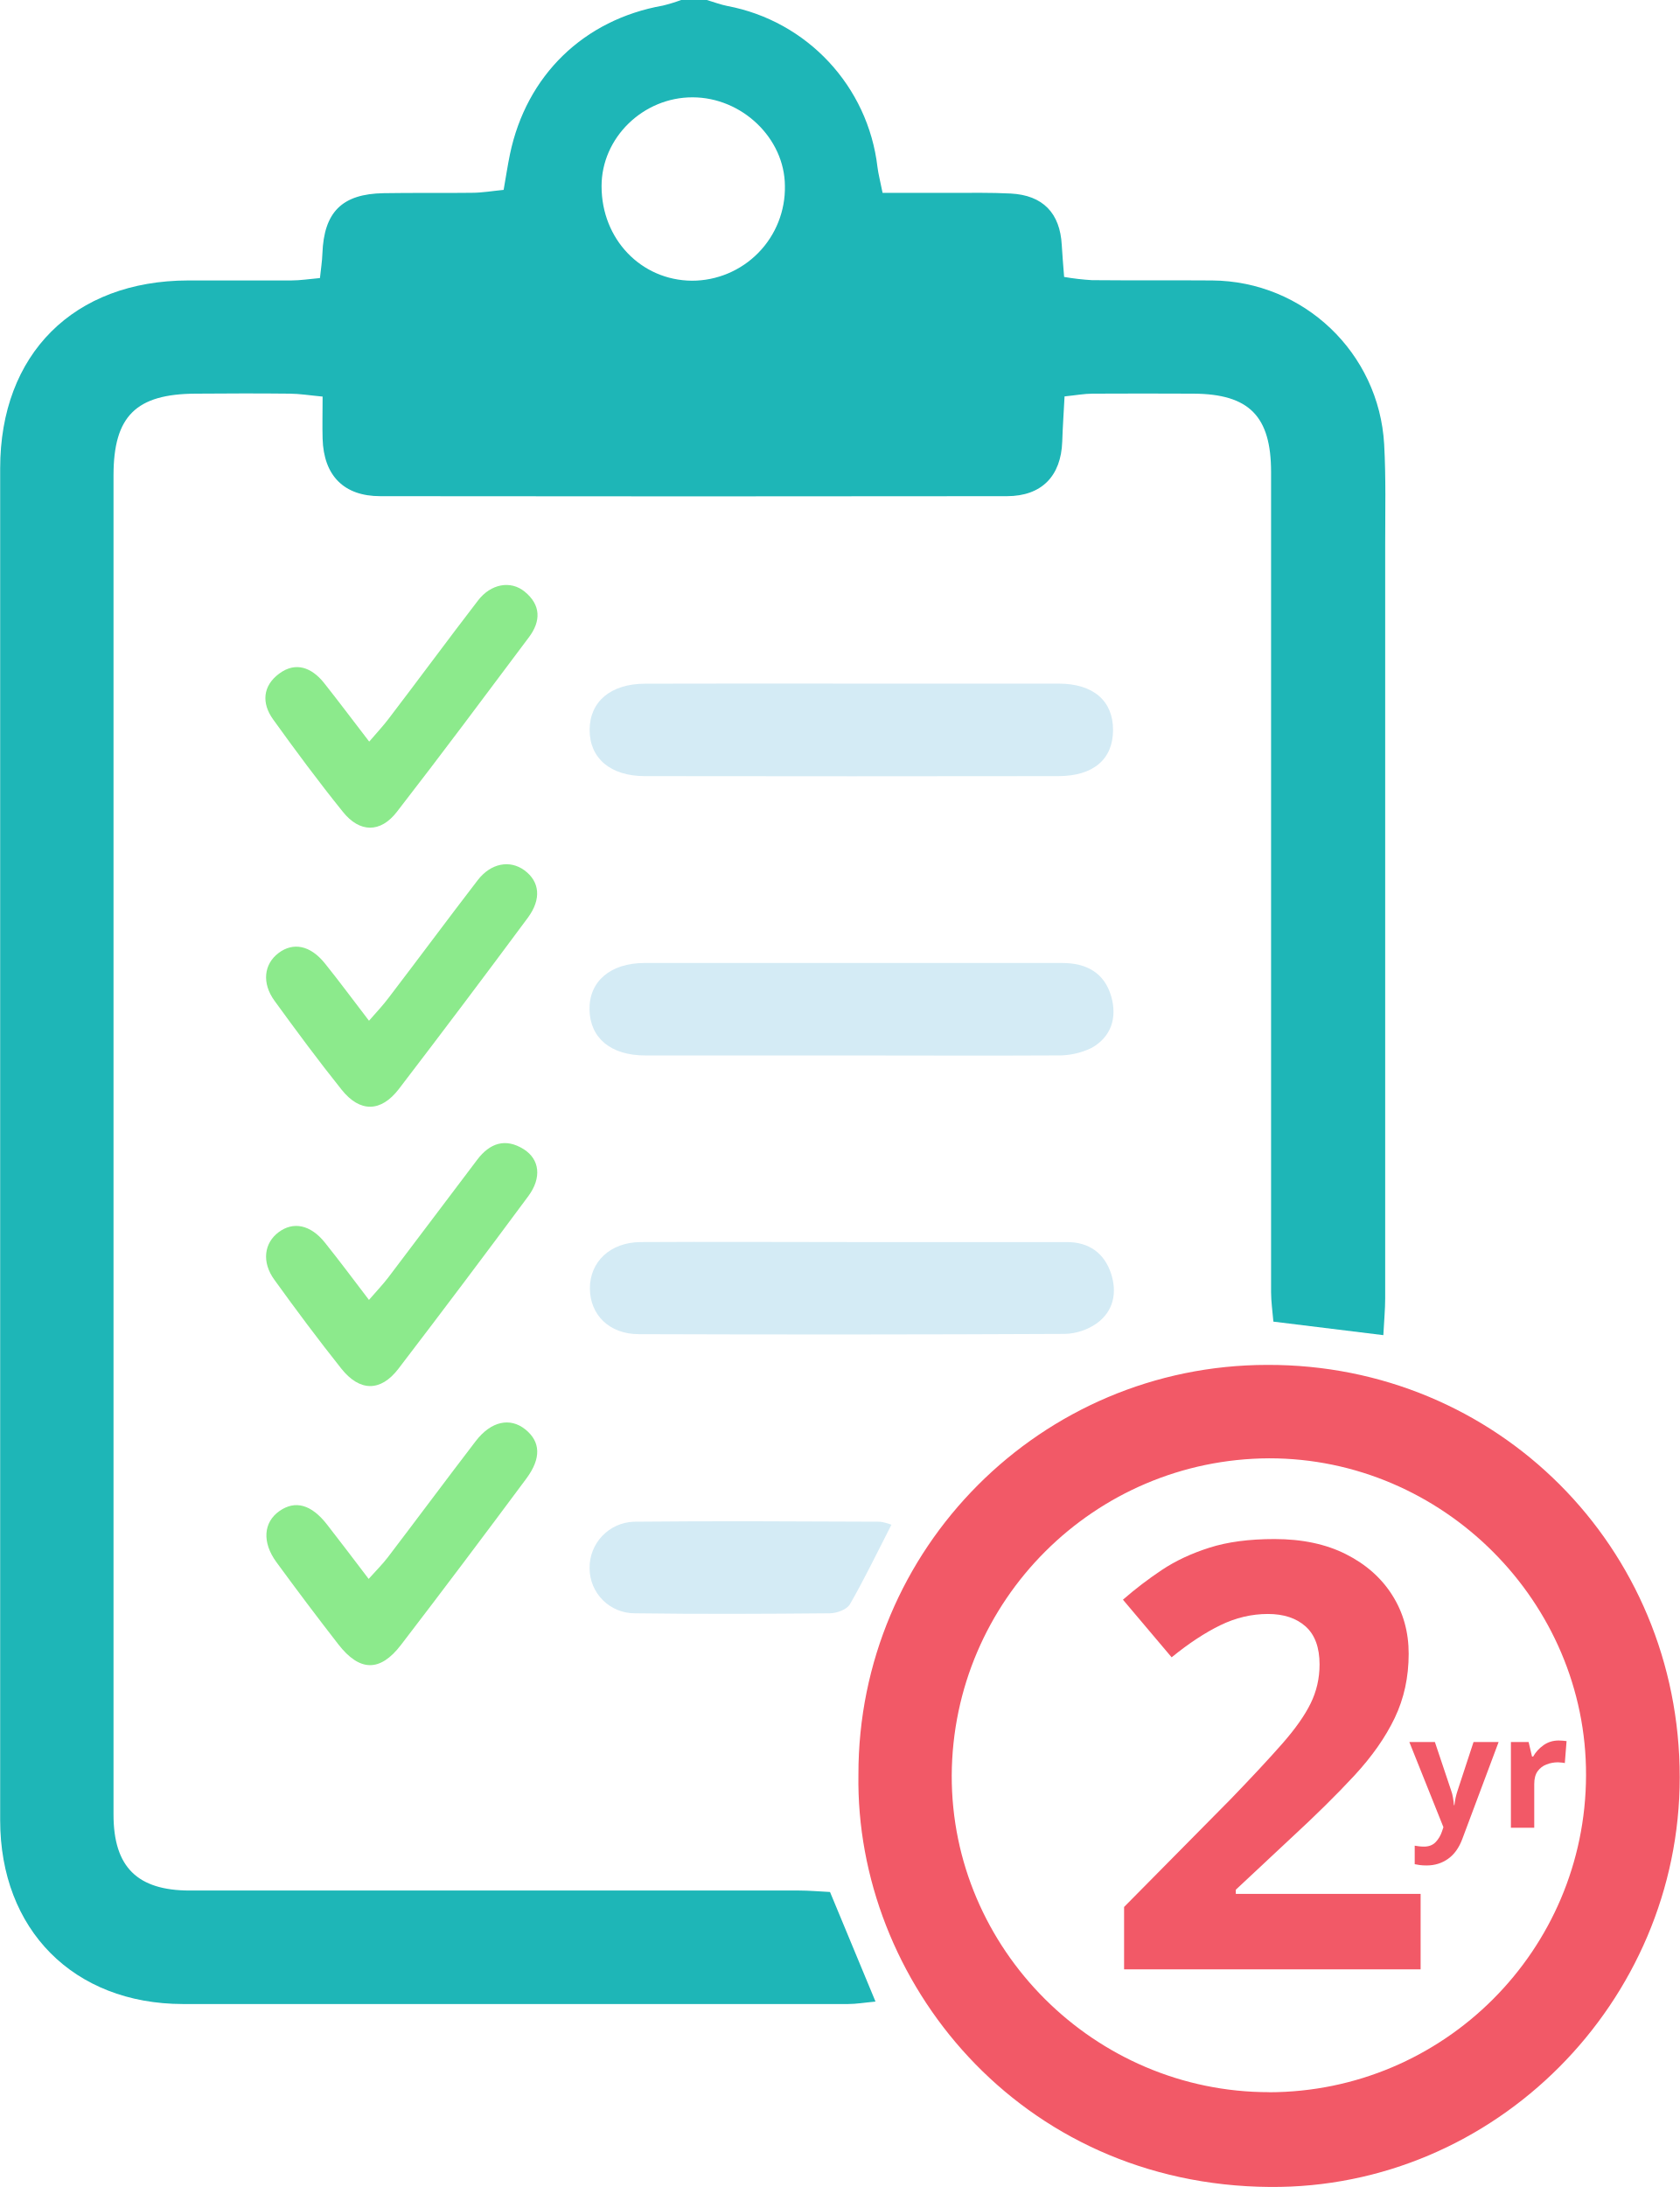
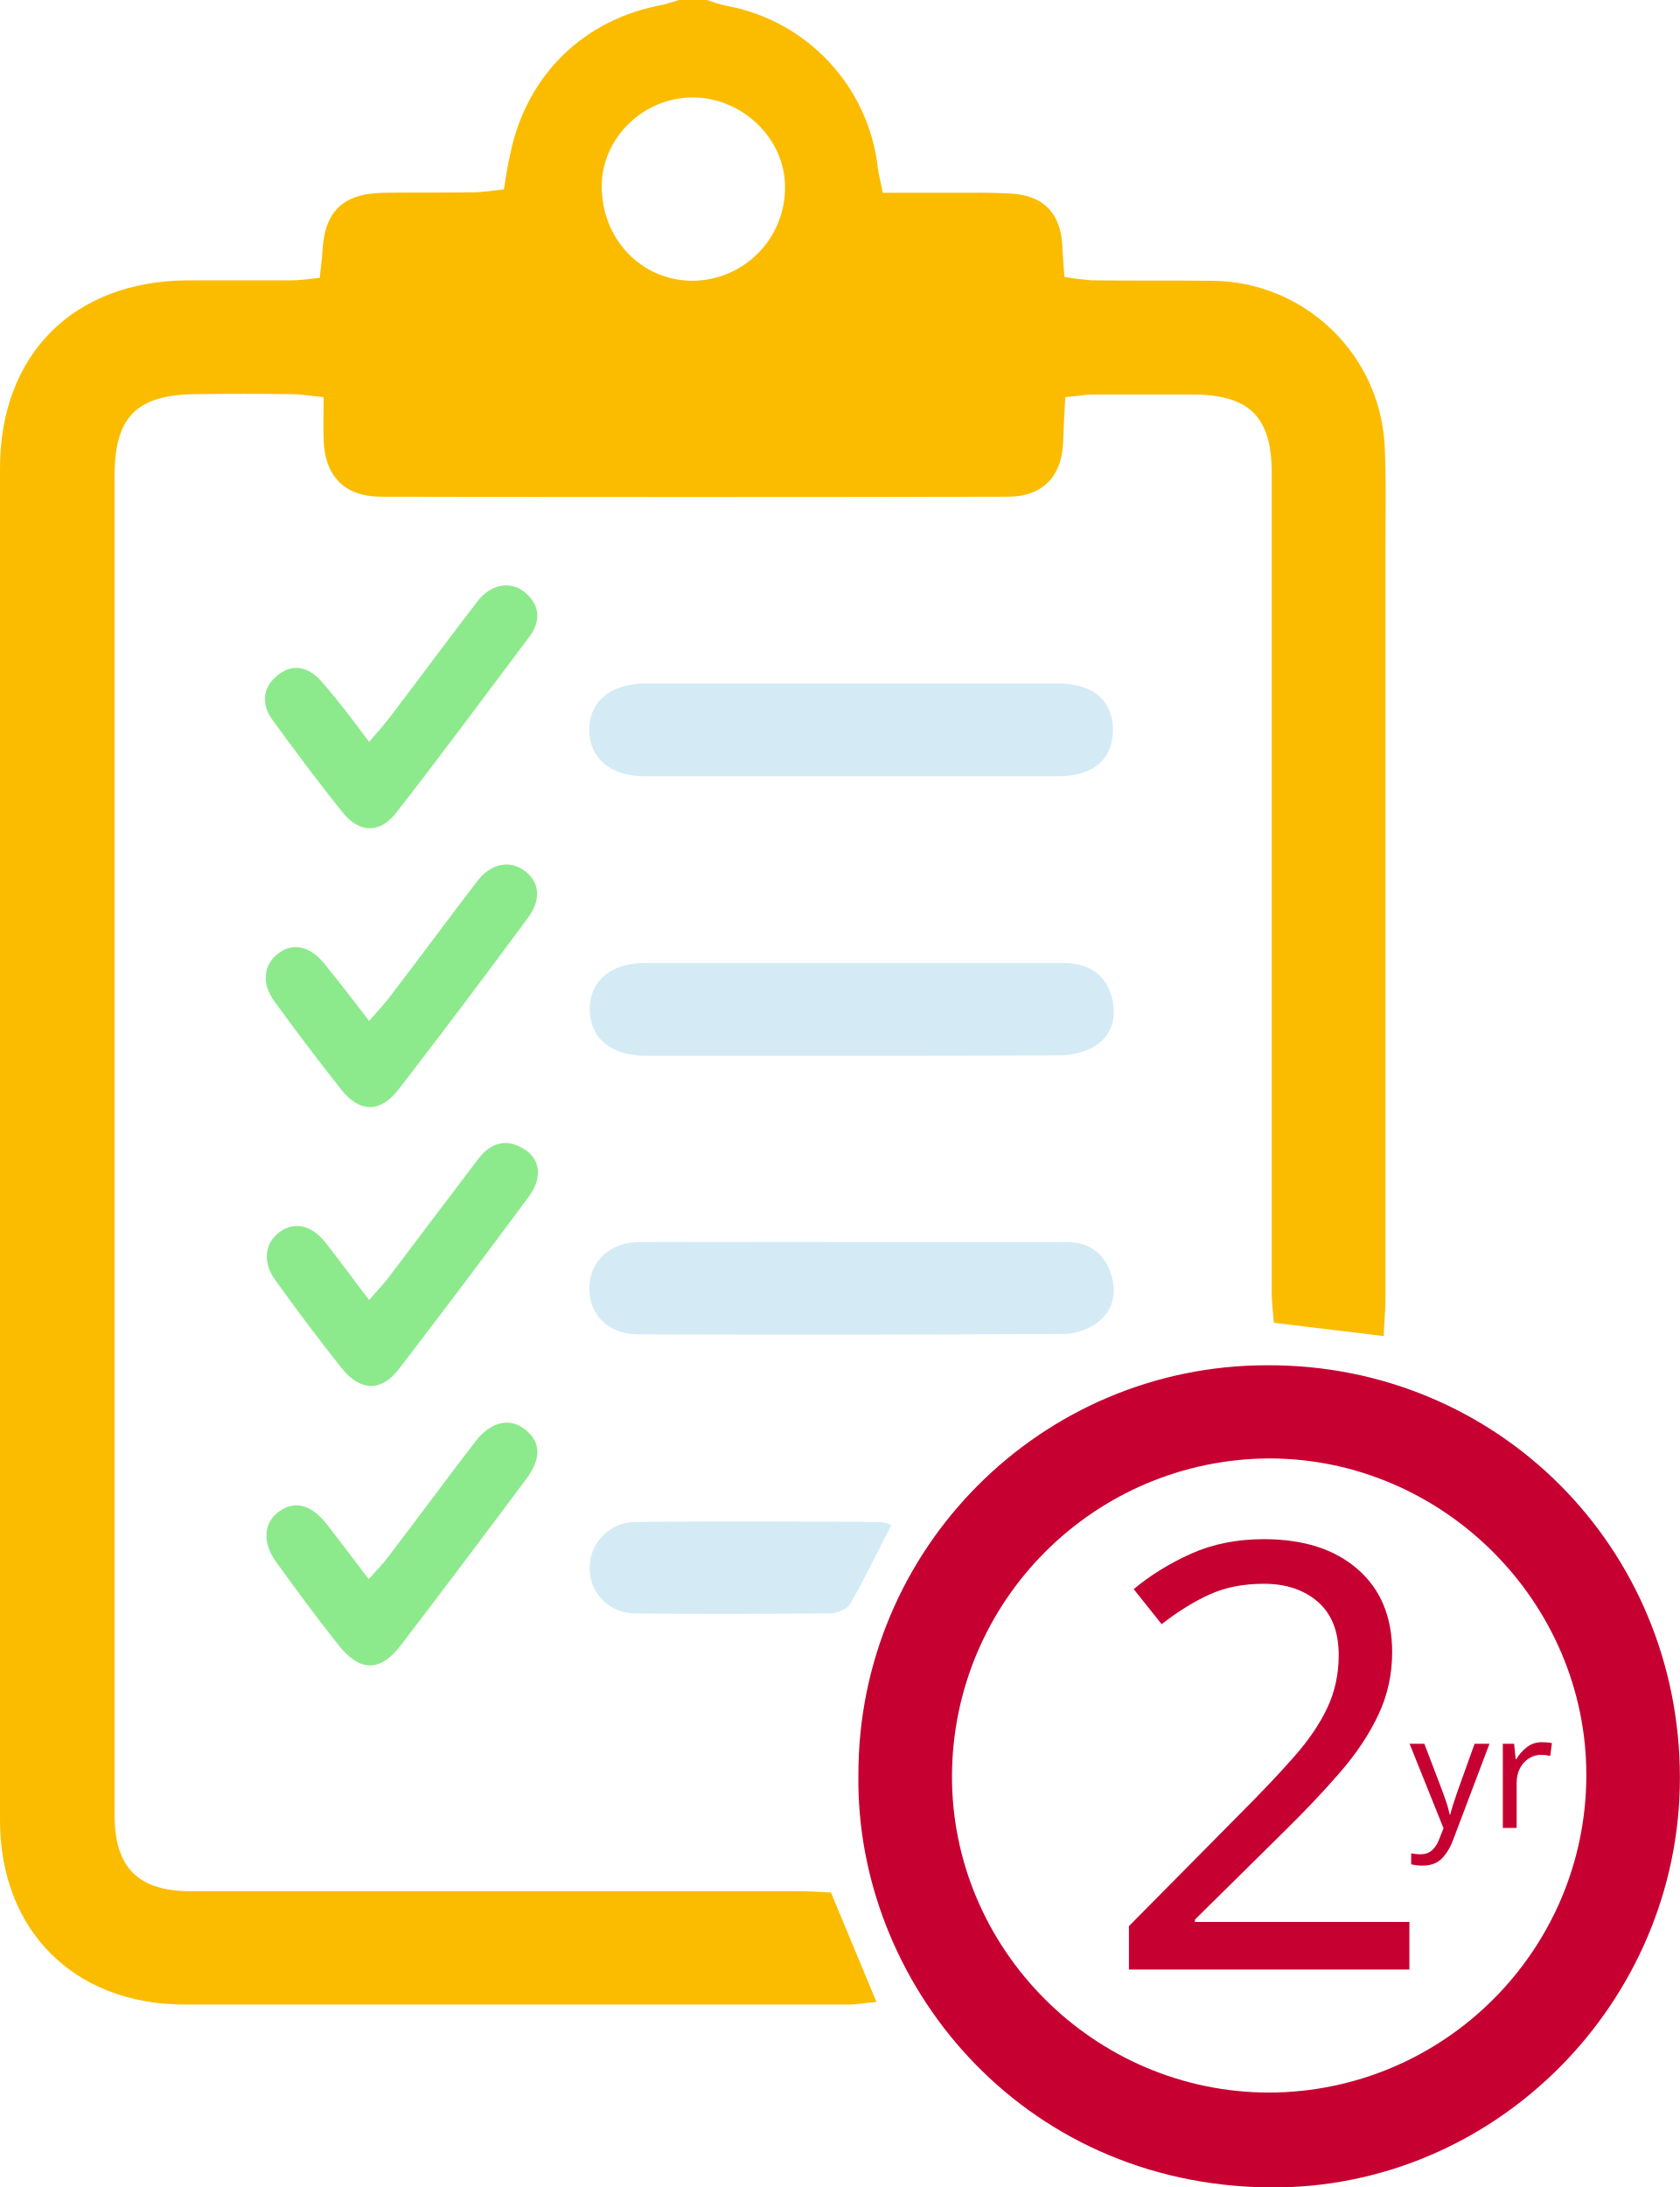
- <svg xmlns="http://www.w3.org/2000/svg" id="Layer_1" data-name="Layer 1" viewBox="0 0 391.39 509.44">
-   <defs>
-     <style>.cls-1{fill:#1eb6b7;}.cls-2,.cls-5,.cls-6{fill:#f25967;}.cls-3{fill:#d4ebf5;}.cls-4{fill:#8cea8c;}.cls-5{font-size:138.44px;}.cls-5,.cls-6{font-family:D-DIN-Bold, D-DIN;font-weight:700;}.cls-6{font-size:36.56px;}</style>
-   </defs>
-   <path class="cls-1" d="M334,42c1.58.47,3.14,1.07,4.75,1.39a43.3,43.3,0,0,1,35,37.54c.2,1.62.64,3.21,1.19,6,5.34,0,10.6,0,15.85,0,4.67,0,9.34-.09,14,.15,7.51.39,11.5,4.56,11.9,12,.12,2.29.34,4.58.55,7.43a57.64,57.64,0,0,0,6.48.75c9.33.09,18.67,0,28,.07a40.45,40.45,0,0,1,40.09,38.15c.43,7.81.24,15.65.24,23.48q0,87.74,0,175.47c0,2.6-.26,5.21-.43,8.58L466,349.86c-.2-2.42-.54-4.66-.54-6.9q0-95.47,0-191c0-13-5.09-18.19-18.07-18.26q-11.76-.06-23.5,0c-1.95,0-3.89.37-6.55.64-.19,3.71-.43,7.12-.54,10.53-.28,8-4.77,12.7-12.89,12.71q-73,.09-146,0c-8.51,0-13.19-4.8-13.45-13.36-.09-3.11,0-6.22,0-9.84-3.08-.29-5.34-.66-7.61-.68-7.33-.08-14.66-.06-22,0-13.86.07-19.1,5.23-19.11,19q0,123,0,246,0,33,0,66c0,12.19,5.54,17.67,17.74,17.68q71,0,142,0c2.3,0,4.6.21,7.21.34,3.48,8.38,6.87,16.56,10.6,25.53-2.61.24-4.51.57-6.4.57q-77.49,0-155,0c-25.47-.05-42.55-17.32-42.56-42.8q0-157.45,0-314.93c0-26.63,17.16-43.71,43.8-43.76,8,0,16,0,24,0,2.11,0,4.22-.34,6.71-.56.23-2.16.51-3.92.57-5.69.36-9.68,4.56-13.92,14.27-14.08,6.83-.12,13.67,0,20.5-.09,2.44,0,4.88-.43,7.46-.68.55-3.09.93-5.7,1.47-8.28,3.83-18.41,17.21-31.38,35.65-34.65A39.36,39.36,0,0,0,328,42ZM309.46,85.39c0,12.32,9.19,21.9,21.05,22A21.67,21.67,0,0,0,352.18,85.3c-.06-11.1-10-20.61-21.51-20.63S309.44,74.07,309.46,85.39Z" transform="translate(-169.29 -42)" />
-   <path class="cls-2" d="M369.31,455.37a95.31,95.31,0,0,1,95.24-95.43c53.52-.18,96.14,42.42,96.13,96.07,0,52.32-43,95.84-95.52,95.42C406.72,551,368.56,503.32,369.31,455.37Zm95.66,74a74,74,0,0,0,73.88-73.8c.14-40.41-33.36-73.91-73.86-73.87a74.26,74.26,0,0,0-73.94,73.85C390.94,496,424.33,529.36,465,529.35Z" transform="translate(-169.29 -42)" />
-   <path class="cls-3" d="M368,331.33q25,0,49.93,0c5.08,0,8.66,2.56,10.23,7.29,1.48,4.46.61,8.82-3.33,11.65a13.68,13.68,0,0,1-7.35,2.45q-49.67.24-99.35.06c-6.87,0-11.37-4.51-11.39-10.66s4.7-10.75,11.83-10.79c16.48-.1,33,0,49.43,0Z" transform="translate(-169.29 -42)" />
-   <path class="cls-3" d="M367.58,287.86c-16,0-32,0-47.93,0-8.07,0-12.88-4.09-13-10.67s4.87-10.86,12.79-10.87c32.45,0,64.91,0,97.36,0,5.66,0,9.81,2.28,11.41,7.76,1.44,5,0,9.49-4.63,12.05a17.63,17.63,0,0,1-8.11,1.72C399.53,287.94,383.55,287.86,367.58,287.86Z" transform="translate(-169.29 -42)" />
-   <path class="cls-3" d="M368,201.24c16,0,32,0,47.93,0,8.1,0,12.71,4,12.71,10.79s-4.55,10.75-12.74,10.76q-48.18.07-96.36,0c-8.05,0-12.88-4.2-12.86-10.78s4.89-10.72,12.89-10.75C335.73,201.2,351.87,201.24,368,201.24Z" transform="translate(-169.29 -42)" />
-   <path class="cls-3" d="M377,397.17c-3.36,6.54-6.29,12.66-9.67,18.52-.7,1.23-3.06,2.1-4.67,2.11-15.14.14-30.29.21-45.44,0a10.49,10.49,0,0,1-10.55-10.49,10.69,10.69,0,0,1,10.3-10.84c19.14-.2,38.28-.07,57.42,0A12.64,12.64,0,0,1,377,397.17Z" transform="translate(-169.29 -42)" />
-   <path class="cls-4" d="M255.26,344.8c1.94-2.24,3.3-3.65,4.48-5.2,6.94-9.14,13.82-18.32,20.75-27.46,2.91-3.85,6.56-5.14,10.85-2.43,3.7,2.34,4.22,6.64,1.06,10.91q-15,20.25-30.3,40.25c-4.14,5.38-9,5.3-13.27-.05-5.38-6.77-10.56-13.7-15.61-20.71-3-4.12-2.39-8.56,1-11.09s7.41-1.78,10.79,2.45S251.61,340,255.26,344.8Z" transform="translate(-169.29 -42)" />
-   <path class="cls-4" d="M255.27,279.77c2-2.26,3.31-3.68,4.49-5.24,7-9.15,13.82-18.38,20.83-27.49,3.07-4,7.52-4.8,10.91-2.3,3.54,2.61,4,6.66.81,11q-14.88,20.08-30.08,39.93c-4.2,5.46-9.07,5.49-13.32.19-5.41-6.76-10.57-13.73-15.66-20.74-3-4.13-2.46-8.55.94-11.12s7.39-1.84,10.81,2.42S251.47,274.82,255.27,279.77Z" transform="translate(-169.29 -42)" />
-   <path class="cls-4" d="M255.19,409.79c1.88-2.1,3.27-3.47,4.44-5,6.86-9,13.62-18.11,20.51-27.1,3.56-4.64,8-5.59,11.56-2.72s3.75,6.73.21,11.48c-9.66,13-19.35,25.89-29.19,38.72-4.87,6.35-9.63,6.25-14.59-.13s-9.72-12.71-14.44-19.16c-3.4-4.65-3-9.29.7-11.89s7.46-1.53,11.09,3.12C248.63,401.13,251.7,405.22,255.19,409.79Z" transform="translate(-169.29 -42)" />
-   <path class="cls-4" d="M255.32,214.75c2-2.32,3.34-3.76,4.52-5.32,7-9.16,13.79-18.4,20.8-27.51,3-3.95,7.64-4.78,10.91-2.1,3.81,3.12,3.79,6.87,1,10.6-10.19,13.6-20.34,27.23-30.76,40.66-3.84,5-8.71,4.92-12.63,0-5.64-7-11-14.22-16.26-21.54-2.66-3.72-2.44-7.74,1.43-10.62s7.59-1.41,10.43,2.12C248.17,205.34,251.44,209.71,255.32,214.75Z" transform="translate(-169.29 -42)" />
-   <text class="cls-5" transform="translate(256.39 458.74)">2</text>
-   <text class="cls-6" transform="translate(328.39 425.76)">yr</text>
+ <svg xmlns="http://www.w3.org/2000/svg" version="1.1" id="Layer_1" x="0px" y="0px" viewBox="0 0 391.4 509.4" style="enable-background:new 0 0 391.4 509.4;" xml:space="preserve">
+   <style type="text/css">
+ 	.st0{fill:#FBBC00;}
+ 	.st1{fill:#C70032;}
+ 	.st2{fill:#D4EBF5;}
+ 	.st3{fill:#8CEA8C;}
+ 	.st4{font-family:'D-DIN-Bold';}
+ 	.st5{font-size:138.44px;}
+ 	.st6{font-size:36.56px;}
+ </style>
+   <path class="st0" d="M164.7,0c1.6,0.5,3.1,1.1,4.8,1.4c18.6,3.5,32.8,18.7,35,37.5c0.2,1.6,0.6,3.2,1.2,6c5.3,0,10.6,0,15.9,0  c4.7,0,9.3-0.1,14,0.2c7.5,0.4,11.5,4.6,11.9,12c0.1,2.3,0.3,4.6,0.5,7.4c2.1,0.4,4.3,0.6,6.5,0.8c9.3,0.1,18.7,0,28,0.1  c21.3,0.2,38.9,16.9,40.1,38.2c0.4,7.8,0.2,15.6,0.2,23.5c0,58.5,0,117,0,175.5c0,2.6-0.3,5.2-0.4,8.6l-25.6-3.1  c-0.2-2.4-0.5-4.7-0.5-6.9c0-63.6,0-127.3,0-191c0-13-5.1-18.2-18.1-18.3c-7.8,0-15.7,0-23.5,0c-2,0-3.9,0.4-6.5,0.6  c-0.2,3.7-0.4,7.1-0.5,10.5c-0.3,8-4.8,12.7-12.9,12.7c-48.7,0.1-97.3,0.1-146,0c-8.5,0-13.2-4.8-13.4-13.4c-0.1-3.1,0-6.2,0-9.8  c-3.1-0.3-5.3-0.7-7.6-0.7c-7.3-0.1-14.7-0.1-22,0c-13.9,0.1-19.1,5.2-19.1,19c0,82,0,164,0,246c0,22,0,44,0,66  c0,12.2,5.5,17.7,17.7,17.7c47.3,0,94.7,0,142,0c2.3,0,4.6,0.2,7.2,0.3c3.5,8.4,6.9,16.6,10.6,25.5c-2.6,0.2-4.5,0.6-6.4,0.6  c-51.7,0-103.3,0-155,0C17.1,466.8,0,449.5,0,424c0-105,0-209.9,0-314.9c0-26.6,17.2-43.7,43.8-43.8c8,0,16,0,24,0  c2.1,0,4.2-0.3,6.7-0.6c0.2-2.2,0.5-3.9,0.6-5.7c0.4-9.7,4.6-13.9,14.3-14.1c6.8-0.1,13.7,0,20.5-0.1c2.4,0,4.9-0.4,7.5-0.7  c0.5-3.1,0.9-5.7,1.5-8.3c3.8-18.4,17.2-31.4,35.6-34.7c1.4-0.4,2.9-0.8,4.2-1.3H164.7z M140.2,43.4c0,12.3,9.2,21.9,21,22  c12,0,21.7-9.7,21.7-21.7c0-0.1,0-0.3,0-0.4c-0.1-11.1-10-20.6-21.5-20.6S140.2,32.1,140.2,43.4z" />
+   <path class="st1" d="M200,413.4c-0.1-52.6,42.6-95.4,95.2-95.4c0,0,0,0,0.1,0c53.5-0.2,96.1,42.4,96.1,96.1  c0,52.3-43,95.8-95.5,95.4C237.4,509,199.3,461.3,200,413.4z M295.7,487.4c40.7-0.1,73.8-33.1,73.9-73.8  c0.1-40.4-33.4-73.9-73.9-73.9c-40.7,0.2-73.7,33.1-73.9,73.9C221.7,454,255,487.4,295.7,487.4L295.7,487.4z" />
+   <path class="st2" d="M198.7,289.3c16.7,0,33.3,0,49.9,0c5.1,0,8.7,2.6,10.2,7.3c1.5,4.5,0.6,8.8-3.3,11.6c-2.2,1.5-4.7,2.4-7.4,2.5  c-33.1,0.2-66.2,0.2-99.4,0.1c-6.9,0-11.4-4.5-11.4-10.7s4.7-10.8,11.8-10.8C165.8,289.2,182.3,289.3,198.7,289.3L198.7,289.3z" />
+   <path class="st2" d="M198.3,245.9c-16,0-32,0-47.9,0c-8.1,0-12.9-4.1-13-10.7s4.9-10.9,12.8-10.9c32.5,0,64.9,0,97.4,0  c5.7,0,9.8,2.3,11.4,7.8c1.4,5,0,9.5-4.6,12c-2.5,1.2-5.3,1.8-8.1,1.7C230.2,245.9,214.3,245.9,198.3,245.9z" />
+   <path class="st2" d="M198.7,159.2c16,0,32,0,47.9,0c8.1,0,12.7,4,12.7,10.8s-4.5,10.8-12.7,10.8c-32.1,0-64.2,0-96.4,0  c-8,0-12.9-4.2-12.9-10.8s4.9-10.7,12.9-10.8C166.4,159.2,182.6,159.2,198.7,159.2z" />
+   <path class="st2" d="M207.7,355.2c-3.4,6.5-6.3,12.7-9.7,18.5c-0.7,1.2-3.1,2.1-4.7,2.1c-15.1,0.1-30.3,0.2-45.4,0  c-5.8,0-10.5-4.6-10.5-10.4c0,0,0,0,0-0.1c-0.1-5.8,4.5-10.6,10.3-10.8c19.1-0.2,38.3-0.1,57.4,0C206,354.6,206.9,354.8,207.7,355.2  z" />
+   <path class="st3" d="M86,302.8c1.9-2.2,3.3-3.6,4.5-5.2c6.9-9.1,13.8-18.3,20.8-27.5c2.9-3.9,6.6-5.1,10.9-2.4  c3.7,2.3,4.2,6.6,1.1,10.9c-10,13.5-20.1,26.9-30.3,40.2c-4.1,5.4-9,5.3-13.3,0c-5.4-6.8-10.6-13.7-15.6-20.7c-3-4.1-2.4-8.6,1-11.1  s7.4-1.8,10.8,2.5S82.3,298,86,302.8z" />
+   <path class="st3" d="M86,237.8c2-2.3,3.3-3.7,4.5-5.2c7-9.1,13.8-18.4,20.8-27.5c3.1-4,7.5-4.8,10.9-2.3c3.5,2.6,4,6.7,0.8,11  c-9.9,13.4-19.9,26.7-30.1,39.9c-4.2,5.5-9.1,5.5-13.3,0.2c-5.4-6.8-10.6-13.7-15.7-20.7c-3-4.1-2.5-8.5,0.9-11.1s7.4-1.8,10.8,2.4  S82.2,232.8,86,237.8z" />
+   <path class="st3" d="M85.9,367.8c1.9-2.1,3.3-3.5,4.4-5c6.9-9,13.6-18.1,20.5-27.1c3.6-4.6,8-5.6,11.6-2.7s3.8,6.7,0.2,11.5  c-9.7,13-19.4,25.9-29.2,38.7c-4.9,6.4-9.6,6.2-14.6-0.1s-9.7-12.7-14.4-19.2c-3.4-4.6-3-9.3,0.7-11.9s7.5-1.5,11.1,3.1  C79.3,359.1,82.4,363.2,85.9,367.8z" />
+   <path class="st3" d="M86,172.8c2-2.3,3.3-3.8,4.5-5.3c7-9.2,13.8-18.4,20.8-27.5c3-3.9,7.6-4.8,10.9-2.1c3.8,3.1,3.8,6.9,1,10.6  c-10.2,13.6-20.3,27.2-30.8,40.7c-3.8,5-8.7,4.9-12.6,0c-5.6-7-11-14.2-16.3-21.5c-2.7-3.7-2.4-7.7,1.4-10.6s7.6-1.4,10.4,2.1  C78.9,163.3,82.2,167.7,86,172.8z" />
+   <text transform="matrix(1 0 0 1 256.39 458.74)" class="st1 st4 st5">2</text>
+   <text transform="matrix(1 0 0 1 328.39 425.76)" class="st1 st4 st6">yr</text>
</svg>
